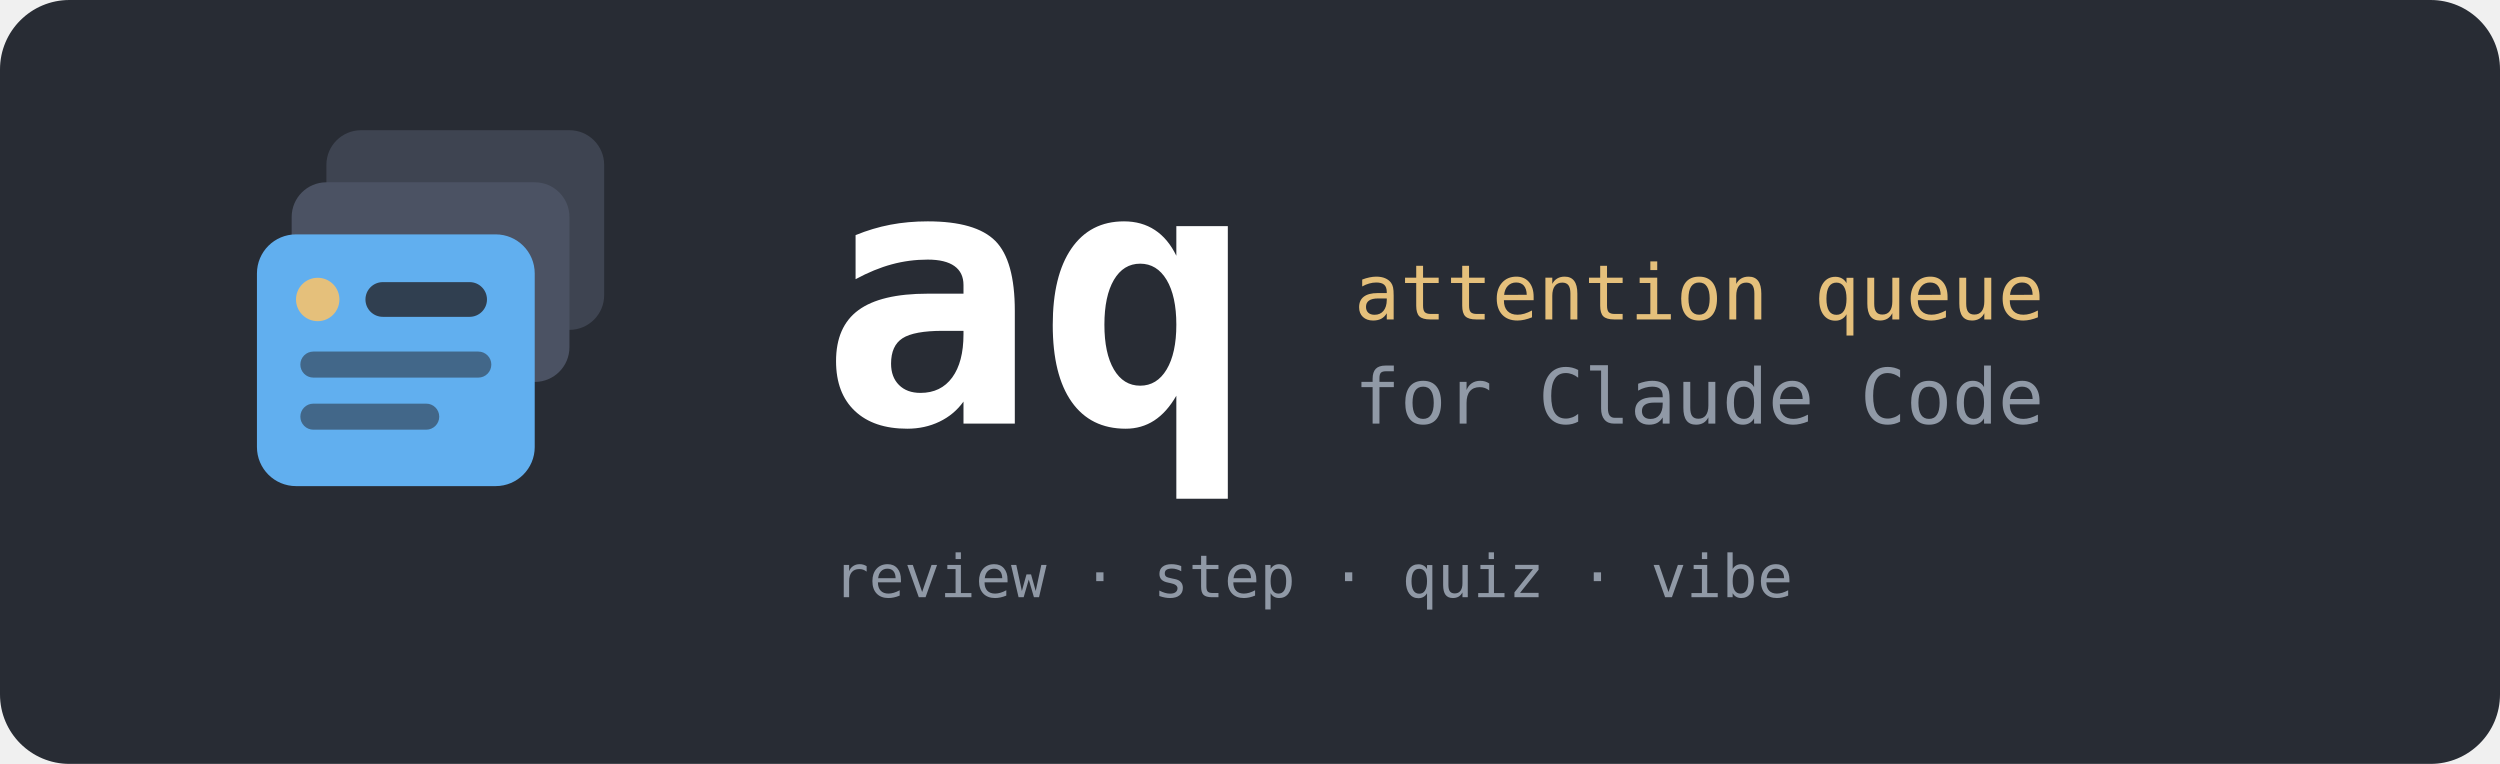
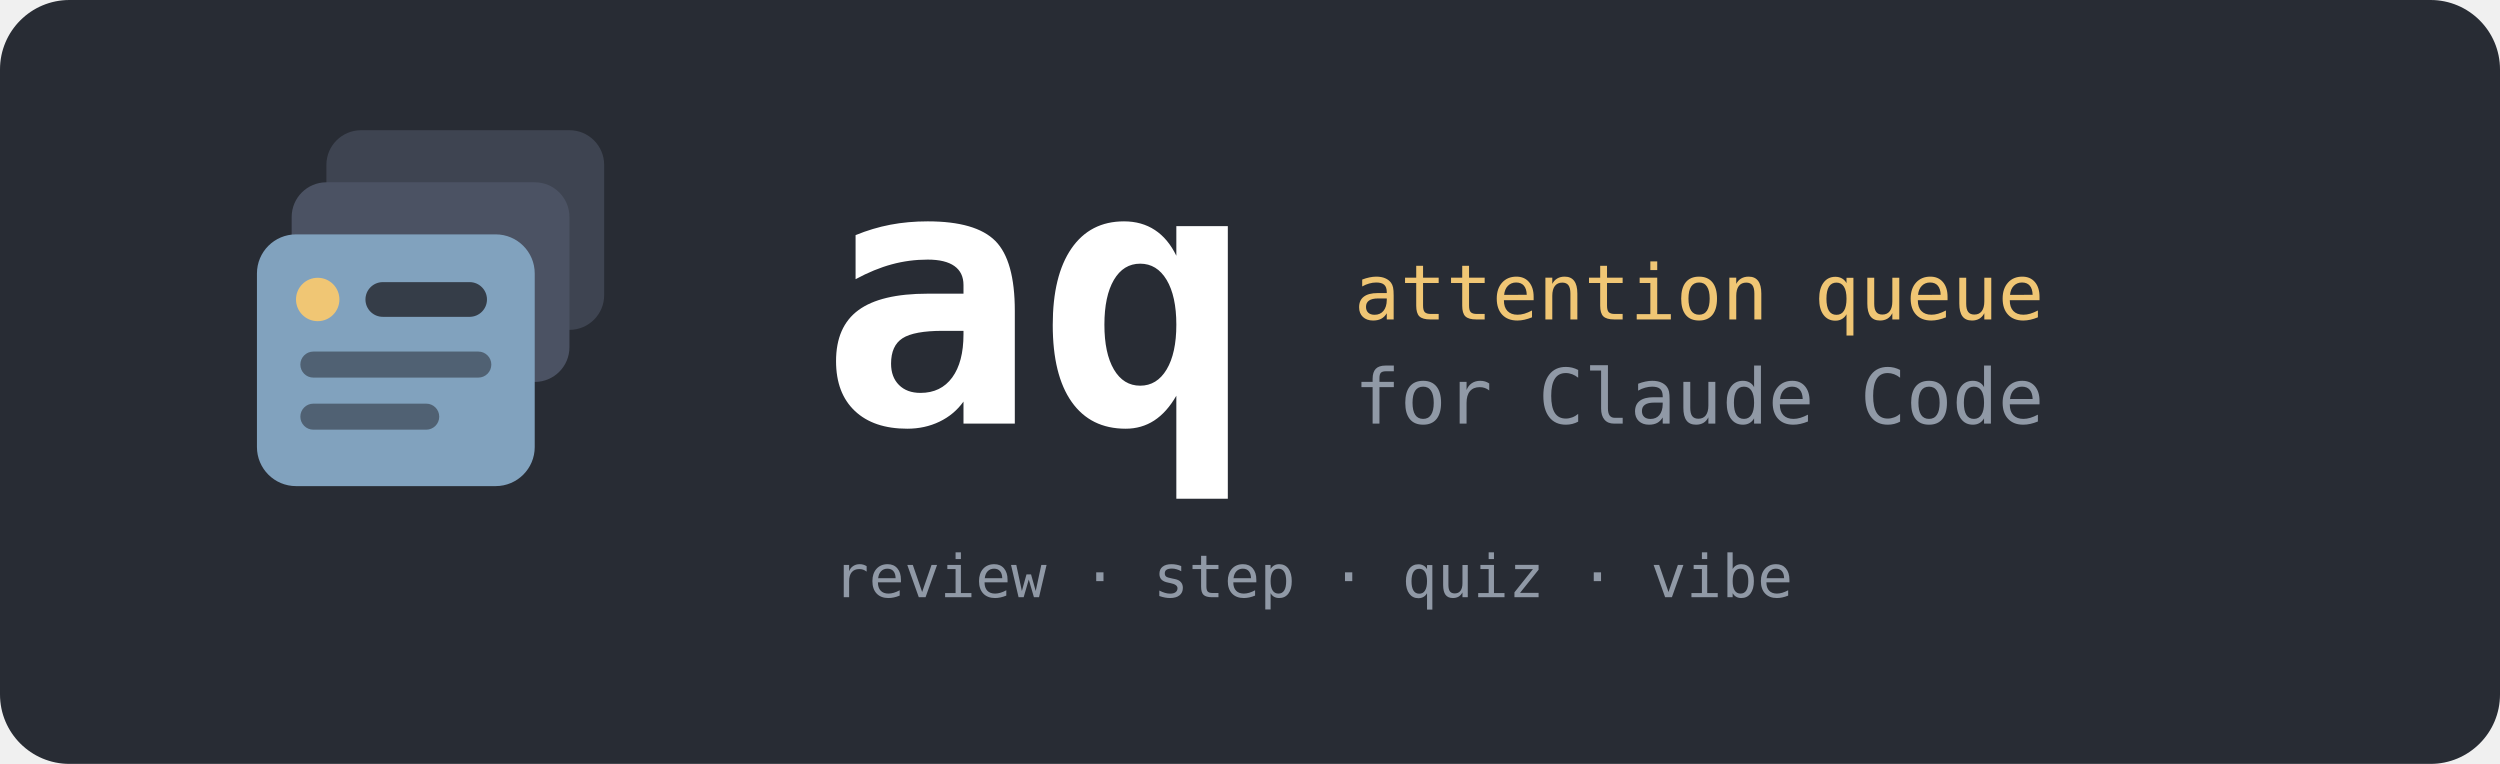
<svg xmlns="http://www.w3.org/2000/svg" width="720" height="220" viewBox="0 0 720 220" role="img" aria-label="aq: an attention queue for Claude Code">
  <rect width="720" height="220" rx="20" fill="#282c34" />
  <g transform="translate(44 30) scale(1.25)">
    <rect x="40" y="6" width="64" height="46" rx="8" fill="#3e4451" />
    <rect x="32" y="18" width="64" height="46" rx="8" fill="#4b5263" />
-     <rect x="24" y="30" width="64" height="58" rx="9" fill="#61afef" />
-     <circle cx="38" cy="45" r="5" fill="#e5c07b" />
+     <rect x="24" y="30" width="64" height="58" rx="9" fill="#81a2be" />
+     <circle cx="38" cy="45" r="5" fill="#f0c674" />
    <rect x="49" y="41" width="28" height="8" rx="4" fill="#282c34" opacity="0.85" />
    <rect x="34" y="57" width="44" height="6" rx="3" fill="#282c34" opacity="0.55" />
    <rect x="34" y="69" width="32" height="6" rx="3" fill="#282c34" opacity="0.55" />
  </g>
  <text x="236" y="122" font-family="'JetBrains Mono','DejaVu Sans Mono',Menlo,Consolas,monospace" font-size="104" font-weight="bold" fill="#ffffff">aq</text>
-   <text x="390" y="92" font-family="'JetBrains Mono','DejaVu Sans Mono',Menlo,Consolas,monospace" font-size="22" fill="#e5c07b">attention queue</text>
+   <text x="390" y="92" font-family="'JetBrains Mono','DejaVu Sans Mono',Menlo,Consolas,monospace" font-size="22" fill="#f0c674">attention queue</text>
  <text x="390" y="122" font-family="'JetBrains Mono','DejaVu Sans Mono',Menlo,Consolas,monospace" font-size="22" fill="#9099a6">for Claude Code</text>
  <text x="240" y="172" font-family="'JetBrains Mono','DejaVu Sans Mono',Menlo,Consolas,monospace" font-size="17" fill="#9099a6">review · step · quiz · vibe</text>
</svg>
